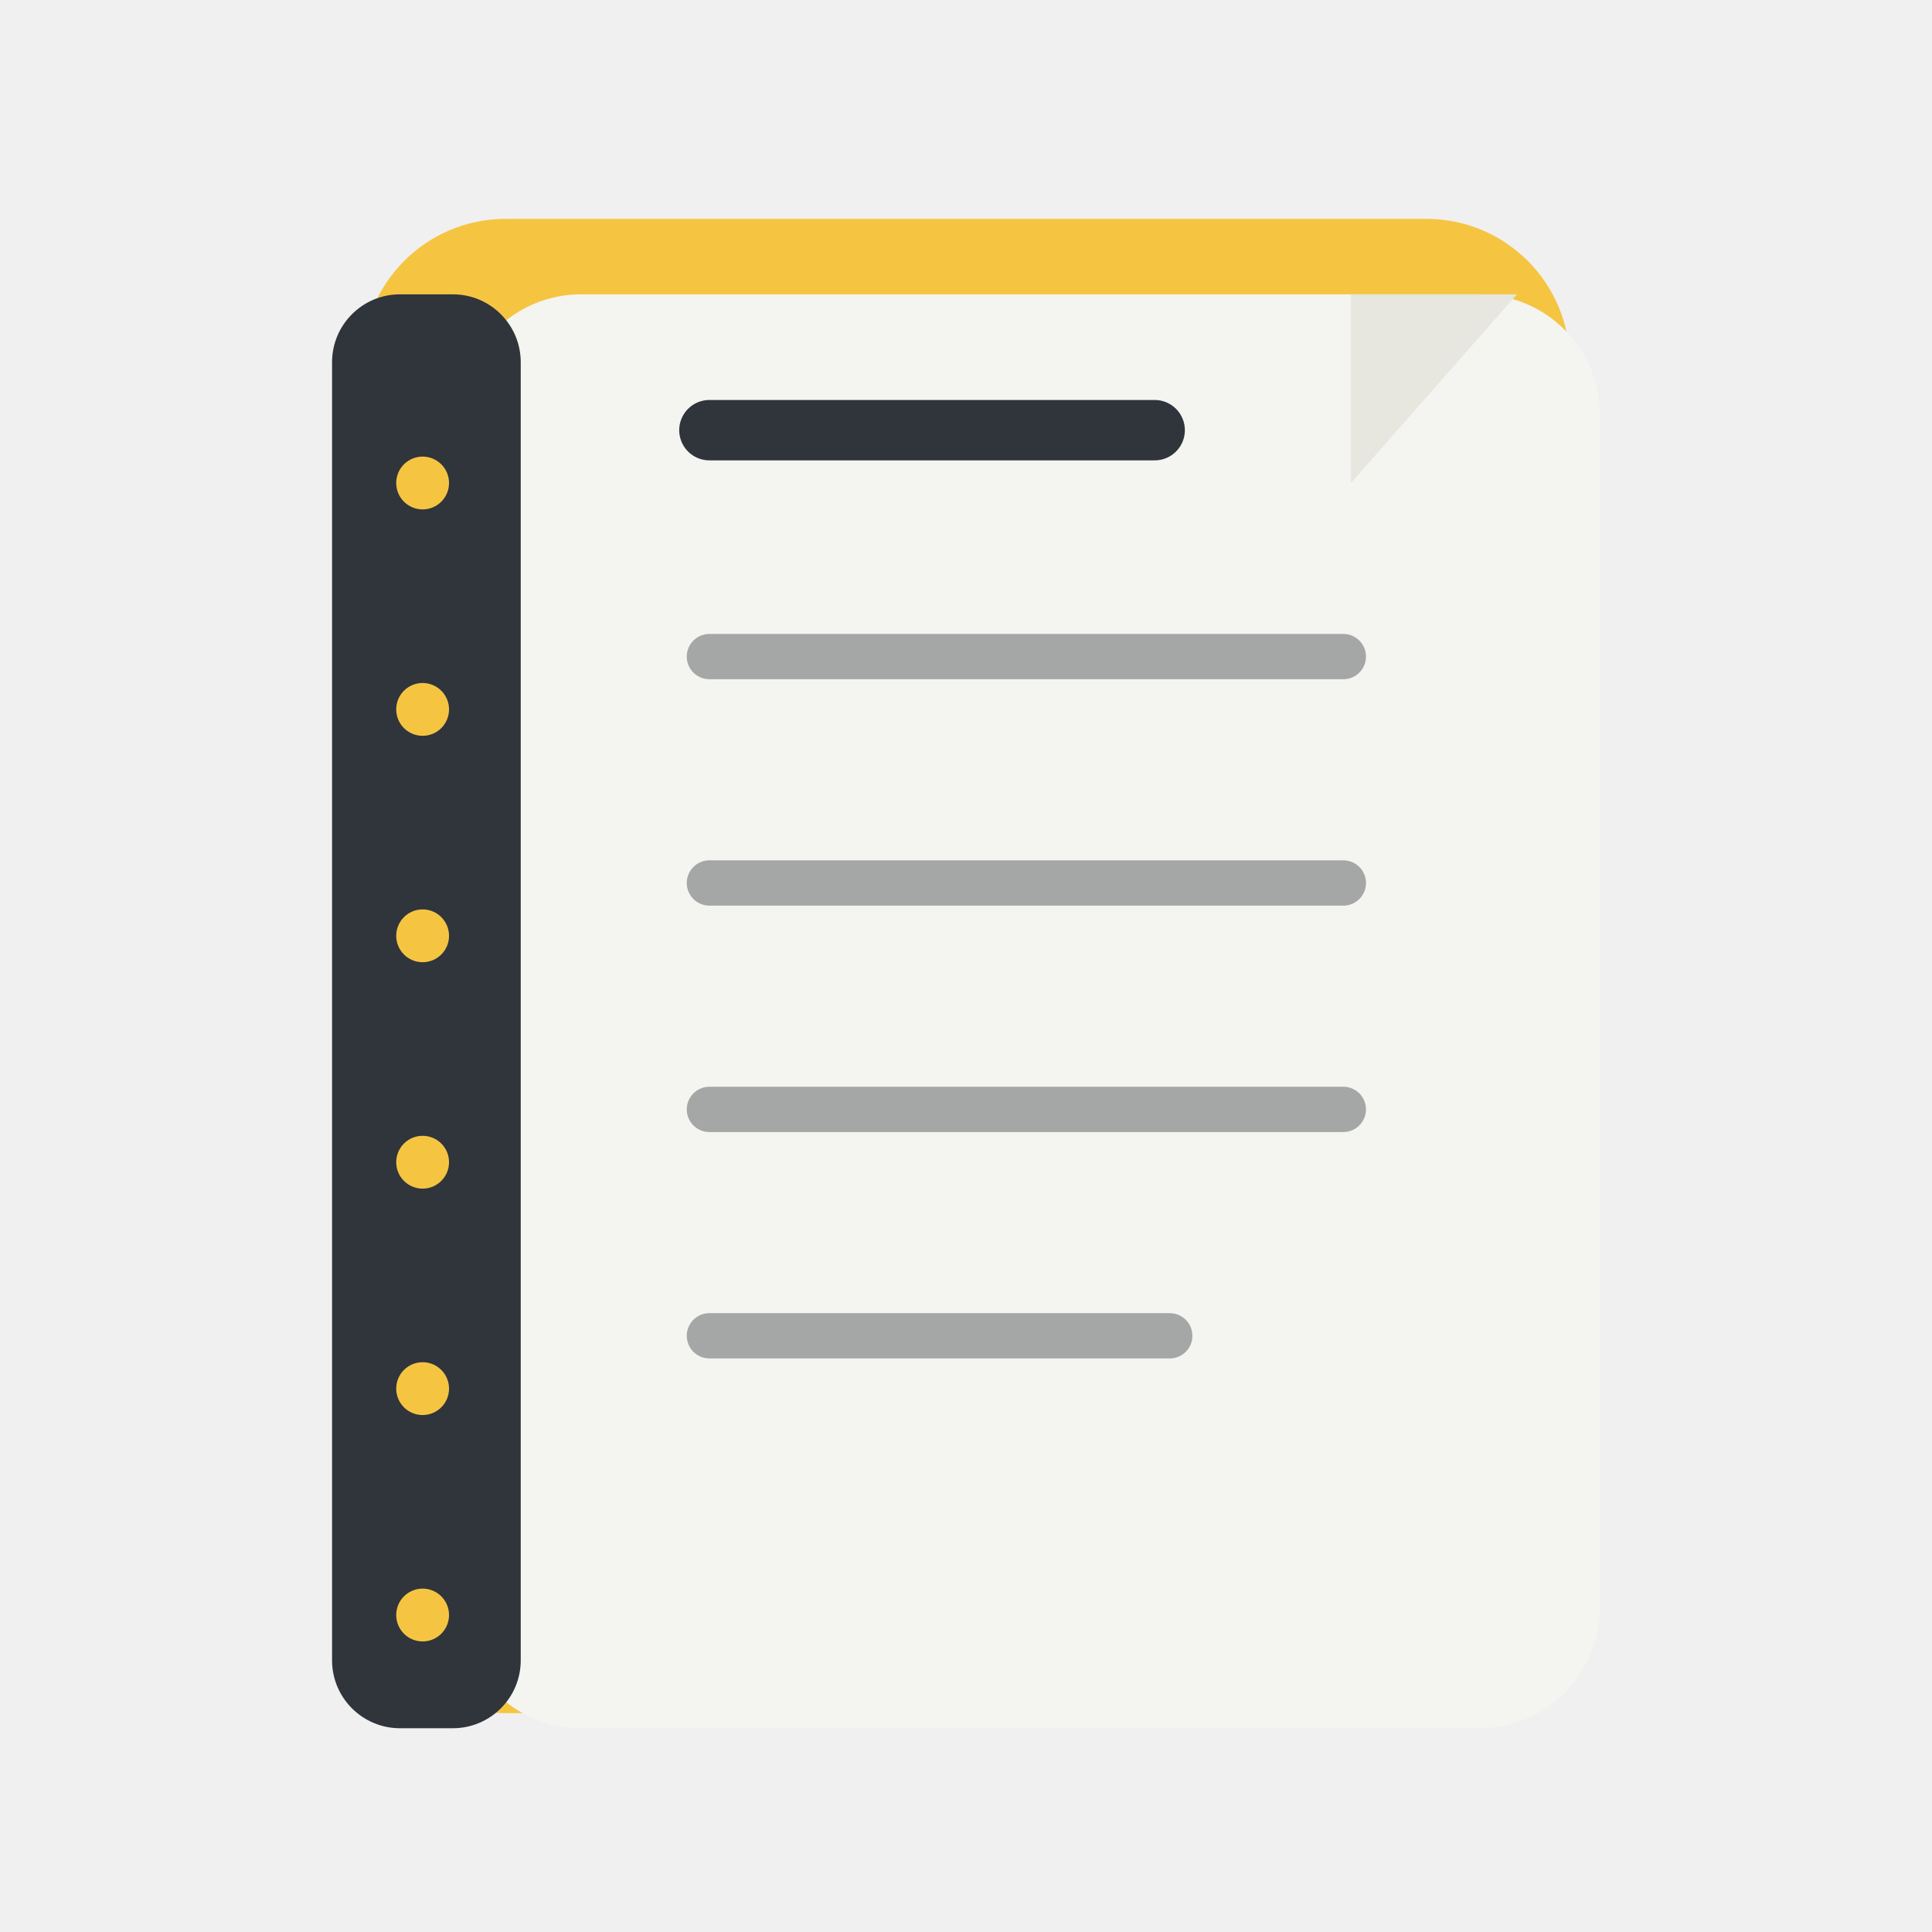
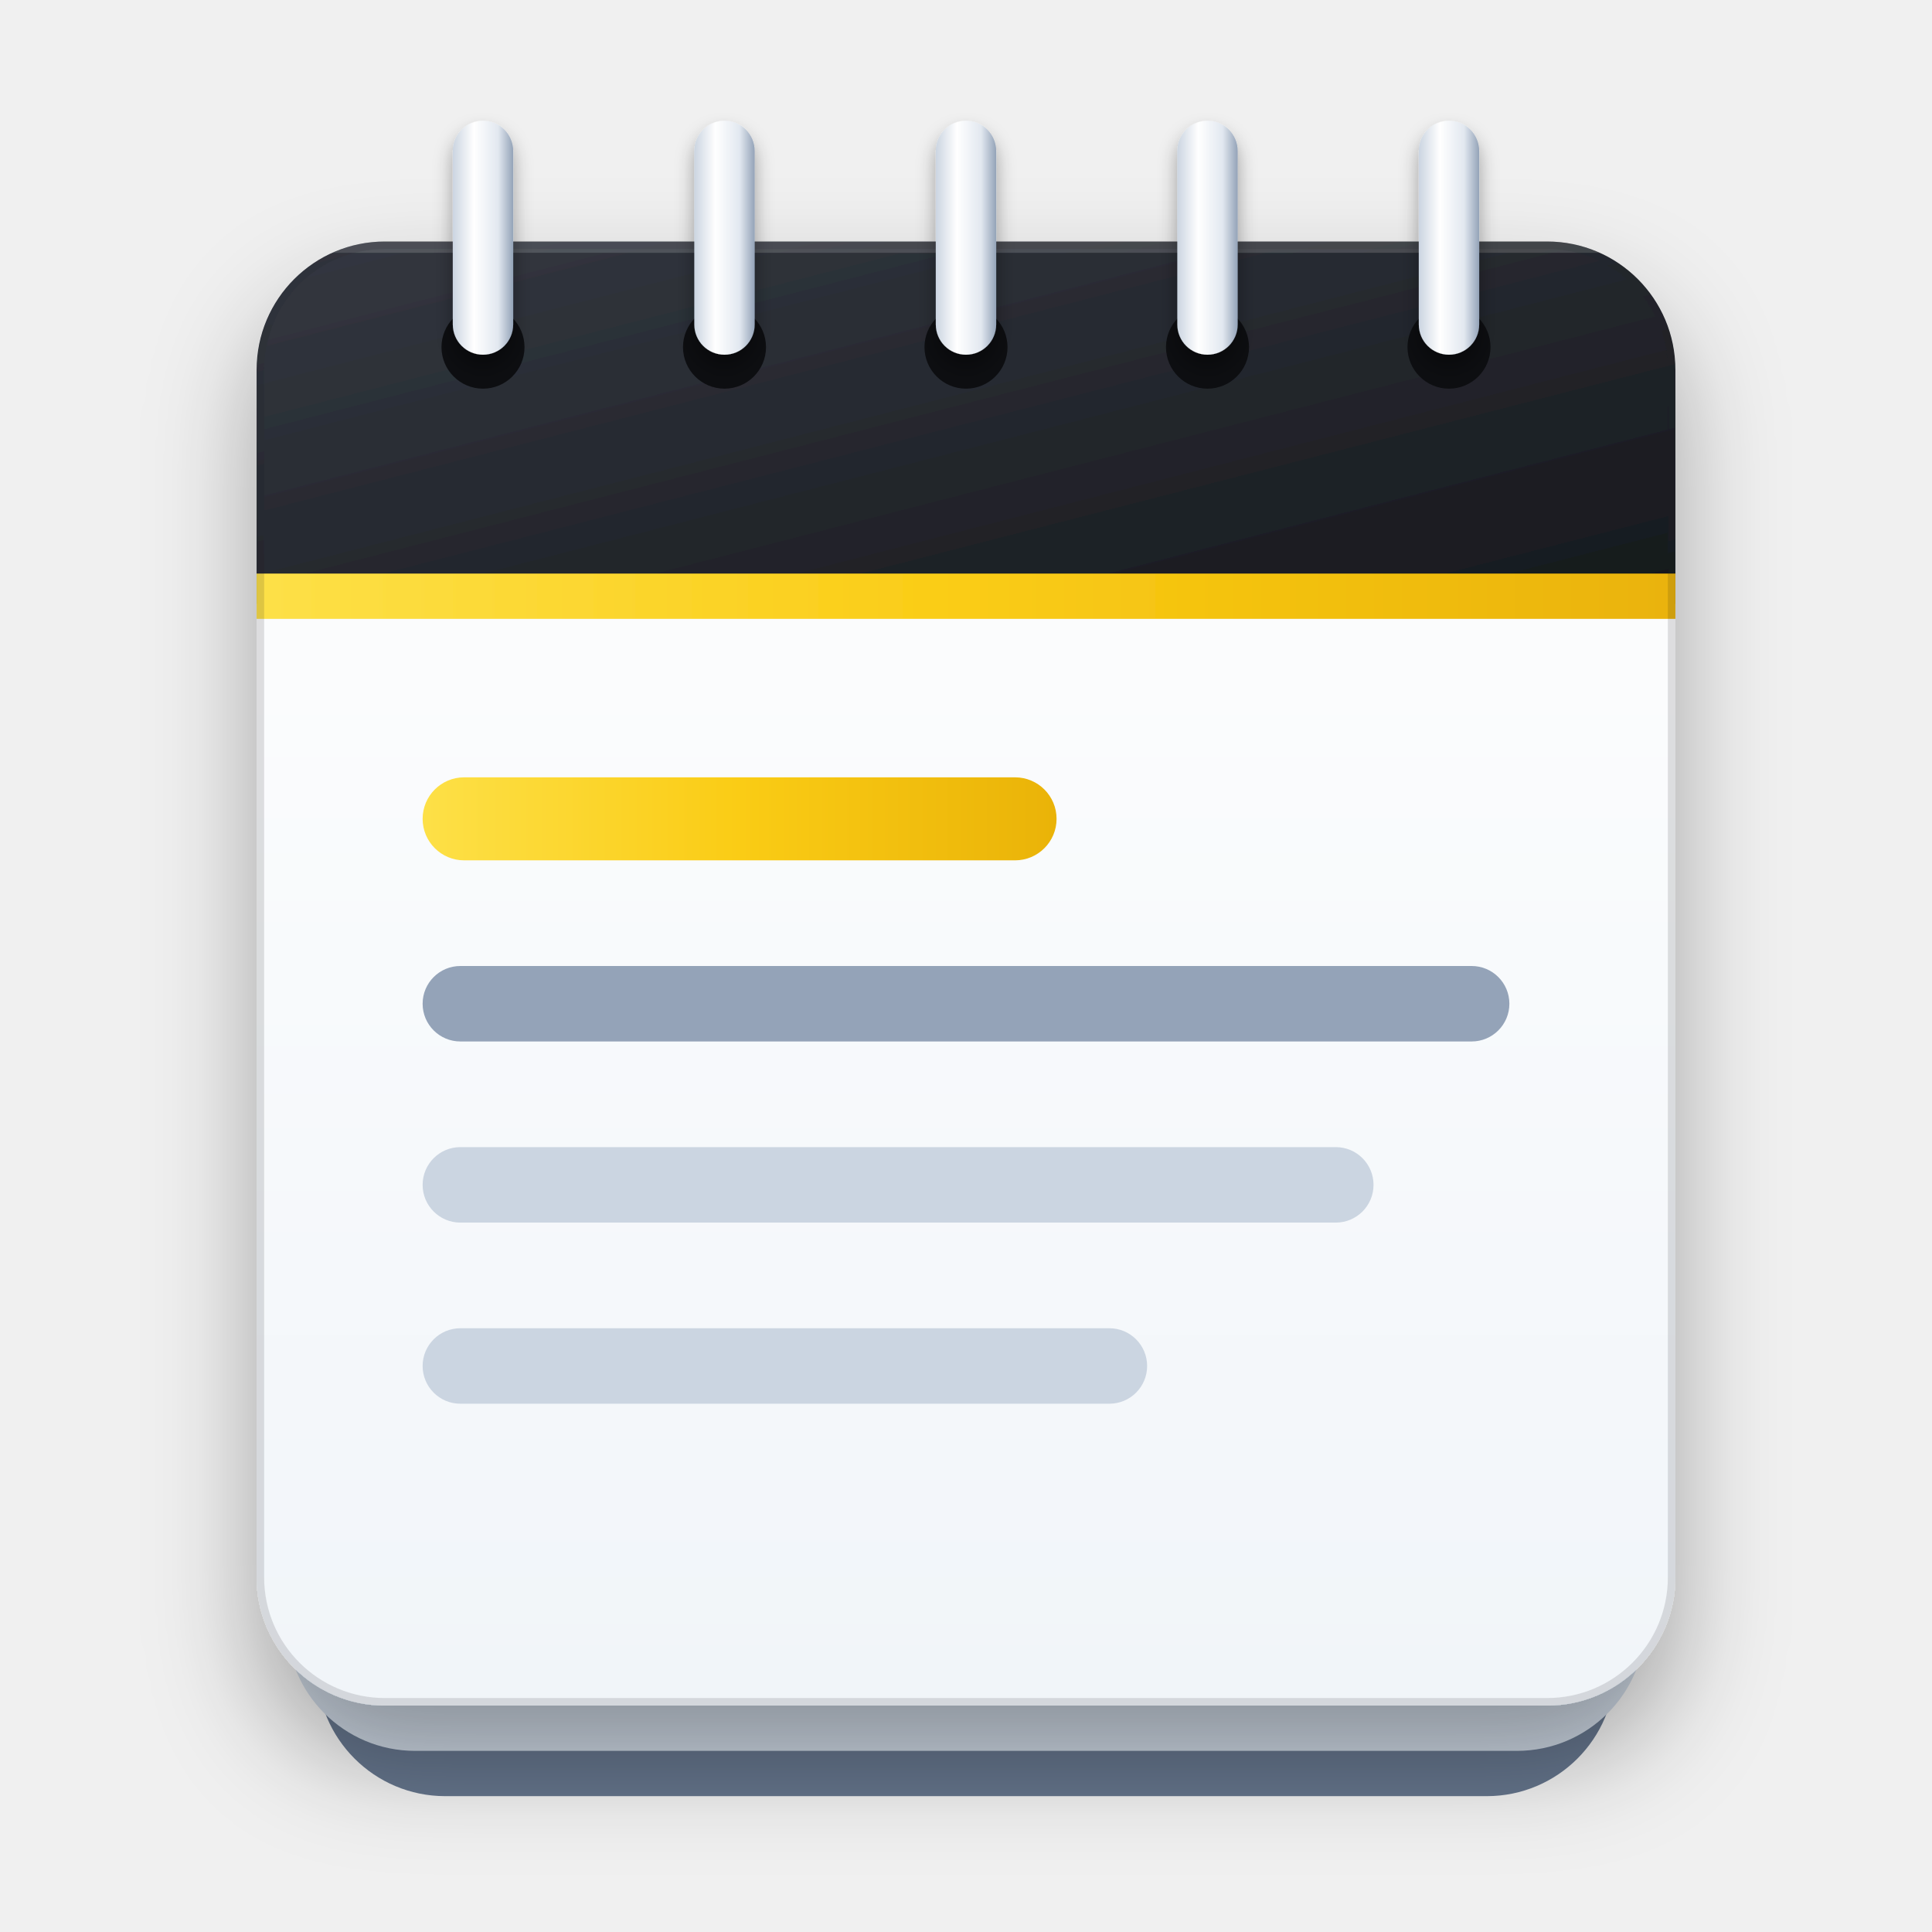
- <svg xmlns="http://www.w3.org/2000/svg" viewBox="0 0 256 256">
-   <rect x="48" y="29" width="160" height="198" rx="19" fill="#F5C542" />
-   <rect x="61" y="39" width="151" height="190" rx="16" fill="#F4F4F1" />
-   <rect x="44" y="39" width="25" height="190" rx="9" fill="#30343B" />
-   <g fill="#F5C542">
-     <circle cx="56" cy="64" r="3.5" />
-     <circle cx="56" cy="94" r="3.5" />
-     <circle cx="56" cy="124" r="3.5" />
-     <circle cx="56" cy="154" r="3.5" />
-     <circle cx="56" cy="184" r="3.5" />
-     <circle cx="56" cy="214" r="3.5" />
+ <svg xmlns="http://www.w3.org/2000/svg" id="notepad-icon" viewBox="0 0 512 512" width="512" height="512">
+   <defs>
+     <linearGradient id="graphiteHeader" x1="0%" y1="0%" x2="100%" y2="100%">
+       <stop offset="0%" stop-color="#343841" />
+       <stop offset="55%" stop-color="#23262C" />
+       <stop offset="100%" stop-color="#16181C" />
+     </linearGradient>
+     <linearGradient id="yellowAccent" x1="0%" y1="0%" x2="100%" y2="0%">
+       <stop offset="0%" stop-color="#FDE047" />
+       <stop offset="50%" stop-color="#FACC15" />
+       <stop offset="100%" stop-color="#EAB308" />
+     </linearGradient>
+     <linearGradient id="pageSurface" x1="0%" y1="0%" x2="0%" y2="100%">
+       <stop offset="0%" stop-color="#FFFFFF" />
+       <stop offset="100%" stop-color="#F1F5F9" />
+     </linearGradient>
+     <linearGradient id="ringMetal" x1="0%" y1="0%" x2="100%" y2="0%">
+       <stop offset="0%" stop-color="#CBD5E1" />
+       <stop offset="35%" stop-color="#FFFFFF" />
+       <stop offset="75%" stop-color="#E2E8F0" />
+       <stop offset="100%" stop-color="#94A3B8" />
+     </linearGradient>
+     <filter id="notepadShadow" x="-15%" y="-12%" width="130%" height="130%">
+       <feDropShadow dx="0" dy="14" stdDeviation="14" flood-color="#090A0D" flood-opacity="0.32" />
+     </filter>
+     <filter id="ringShadow" x="-30%" y="-20%" width="160%" height="150%">
+       <feDropShadow dx="0" dy="3" stdDeviation="2.5" flood-color="#090A0D" flood-opacity="0.35" />
+     </filter>
+     <clipPath id="frontPageClip">
+       <rect x="68" y="64" width="376" height="388" rx="34" />
+     </clipPath>
+   </defs>
+   <rect x="84" y="88" width="344" height="388" rx="34" fill="#64748B" />
+   <rect x="76" y="76" width="360" height="388" rx="34" fill="#CBD5E1" />
+   <g filter="url(#notepadShadow)">
+     <rect x="68" y="64" width="376" height="388" rx="34" fill="url(#pageSurface)" />
+     <g clip-path="url(#frontPageClip)">
+       <rect x="68" y="64" width="376" height="96" fill="url(#graphiteHeader)" />
+       <rect x="68" y="64" width="376" height="3" fill="#FFFFFF" fill-opacity="0.16" />
+       <rect x="68" y="152" width="376" height="12" fill="url(#yellowAccent)" />
+     </g>
+     <rect x="69" y="65" width="374" height="386" rx="33" fill="none" stroke="#1E2025" stroke-opacity="0.14" stroke-width="2" />
  </g>
-   <path d="M94 57 H153" stroke="#30343B" stroke-width="8" stroke-linecap="round" />
-   <path d="M94 87 H178 M94 117 H178            M94 147 H178 M94 177 H155" stroke="#A5A7A6" stroke-width="6" stroke-linecap="round" />
-   <path d="M179 39 V64 L201 39" fill="#E7E6DF" />
+   <g>
+     <circle cx="128" cy="92" r="11" fill="#0D0E11" />
+     <circle cx="192" cy="92" r="11" fill="#0D0E11" />
+     <circle cx="256" cy="92" r="11" fill="#0D0E11" />
+     <circle cx="320" cy="92" r="11" fill="#0D0E11" />
+     <circle cx="384" cy="92" r="11" fill="#0D0E11" />
+     <g filter="url(#ringShadow)">
+       <rect x="120" y="32" width="16" height="62" rx="8" fill="url(#ringMetal)" />
+       <rect x="184" y="32" width="16" height="62" rx="8" fill="url(#ringMetal)" />
+       <rect x="248" y="32" width="16" height="62" rx="8" fill="url(#ringMetal)" />
+       <rect x="312" y="32" width="16" height="62" rx="8" fill="url(#ringMetal)" />
+       <rect x="376" y="32" width="16" height="62" rx="8" fill="url(#ringMetal)" />
+     </g>
+   </g>
+   <g>
+     <rect x="112" y="206" width="168" height="22" rx="11" fill="url(#yellowAccent)" />
+     <rect x="112" y="256" width="288" height="20" rx="10" fill="#94A3B8" />
+     <rect x="112" y="304" width="252" height="20" rx="10" fill="#CBD5E1" />
+     <rect x="112" y="352" width="192" height="20" rx="10" fill="#CBD5E1" />
+   </g>
</svg>
